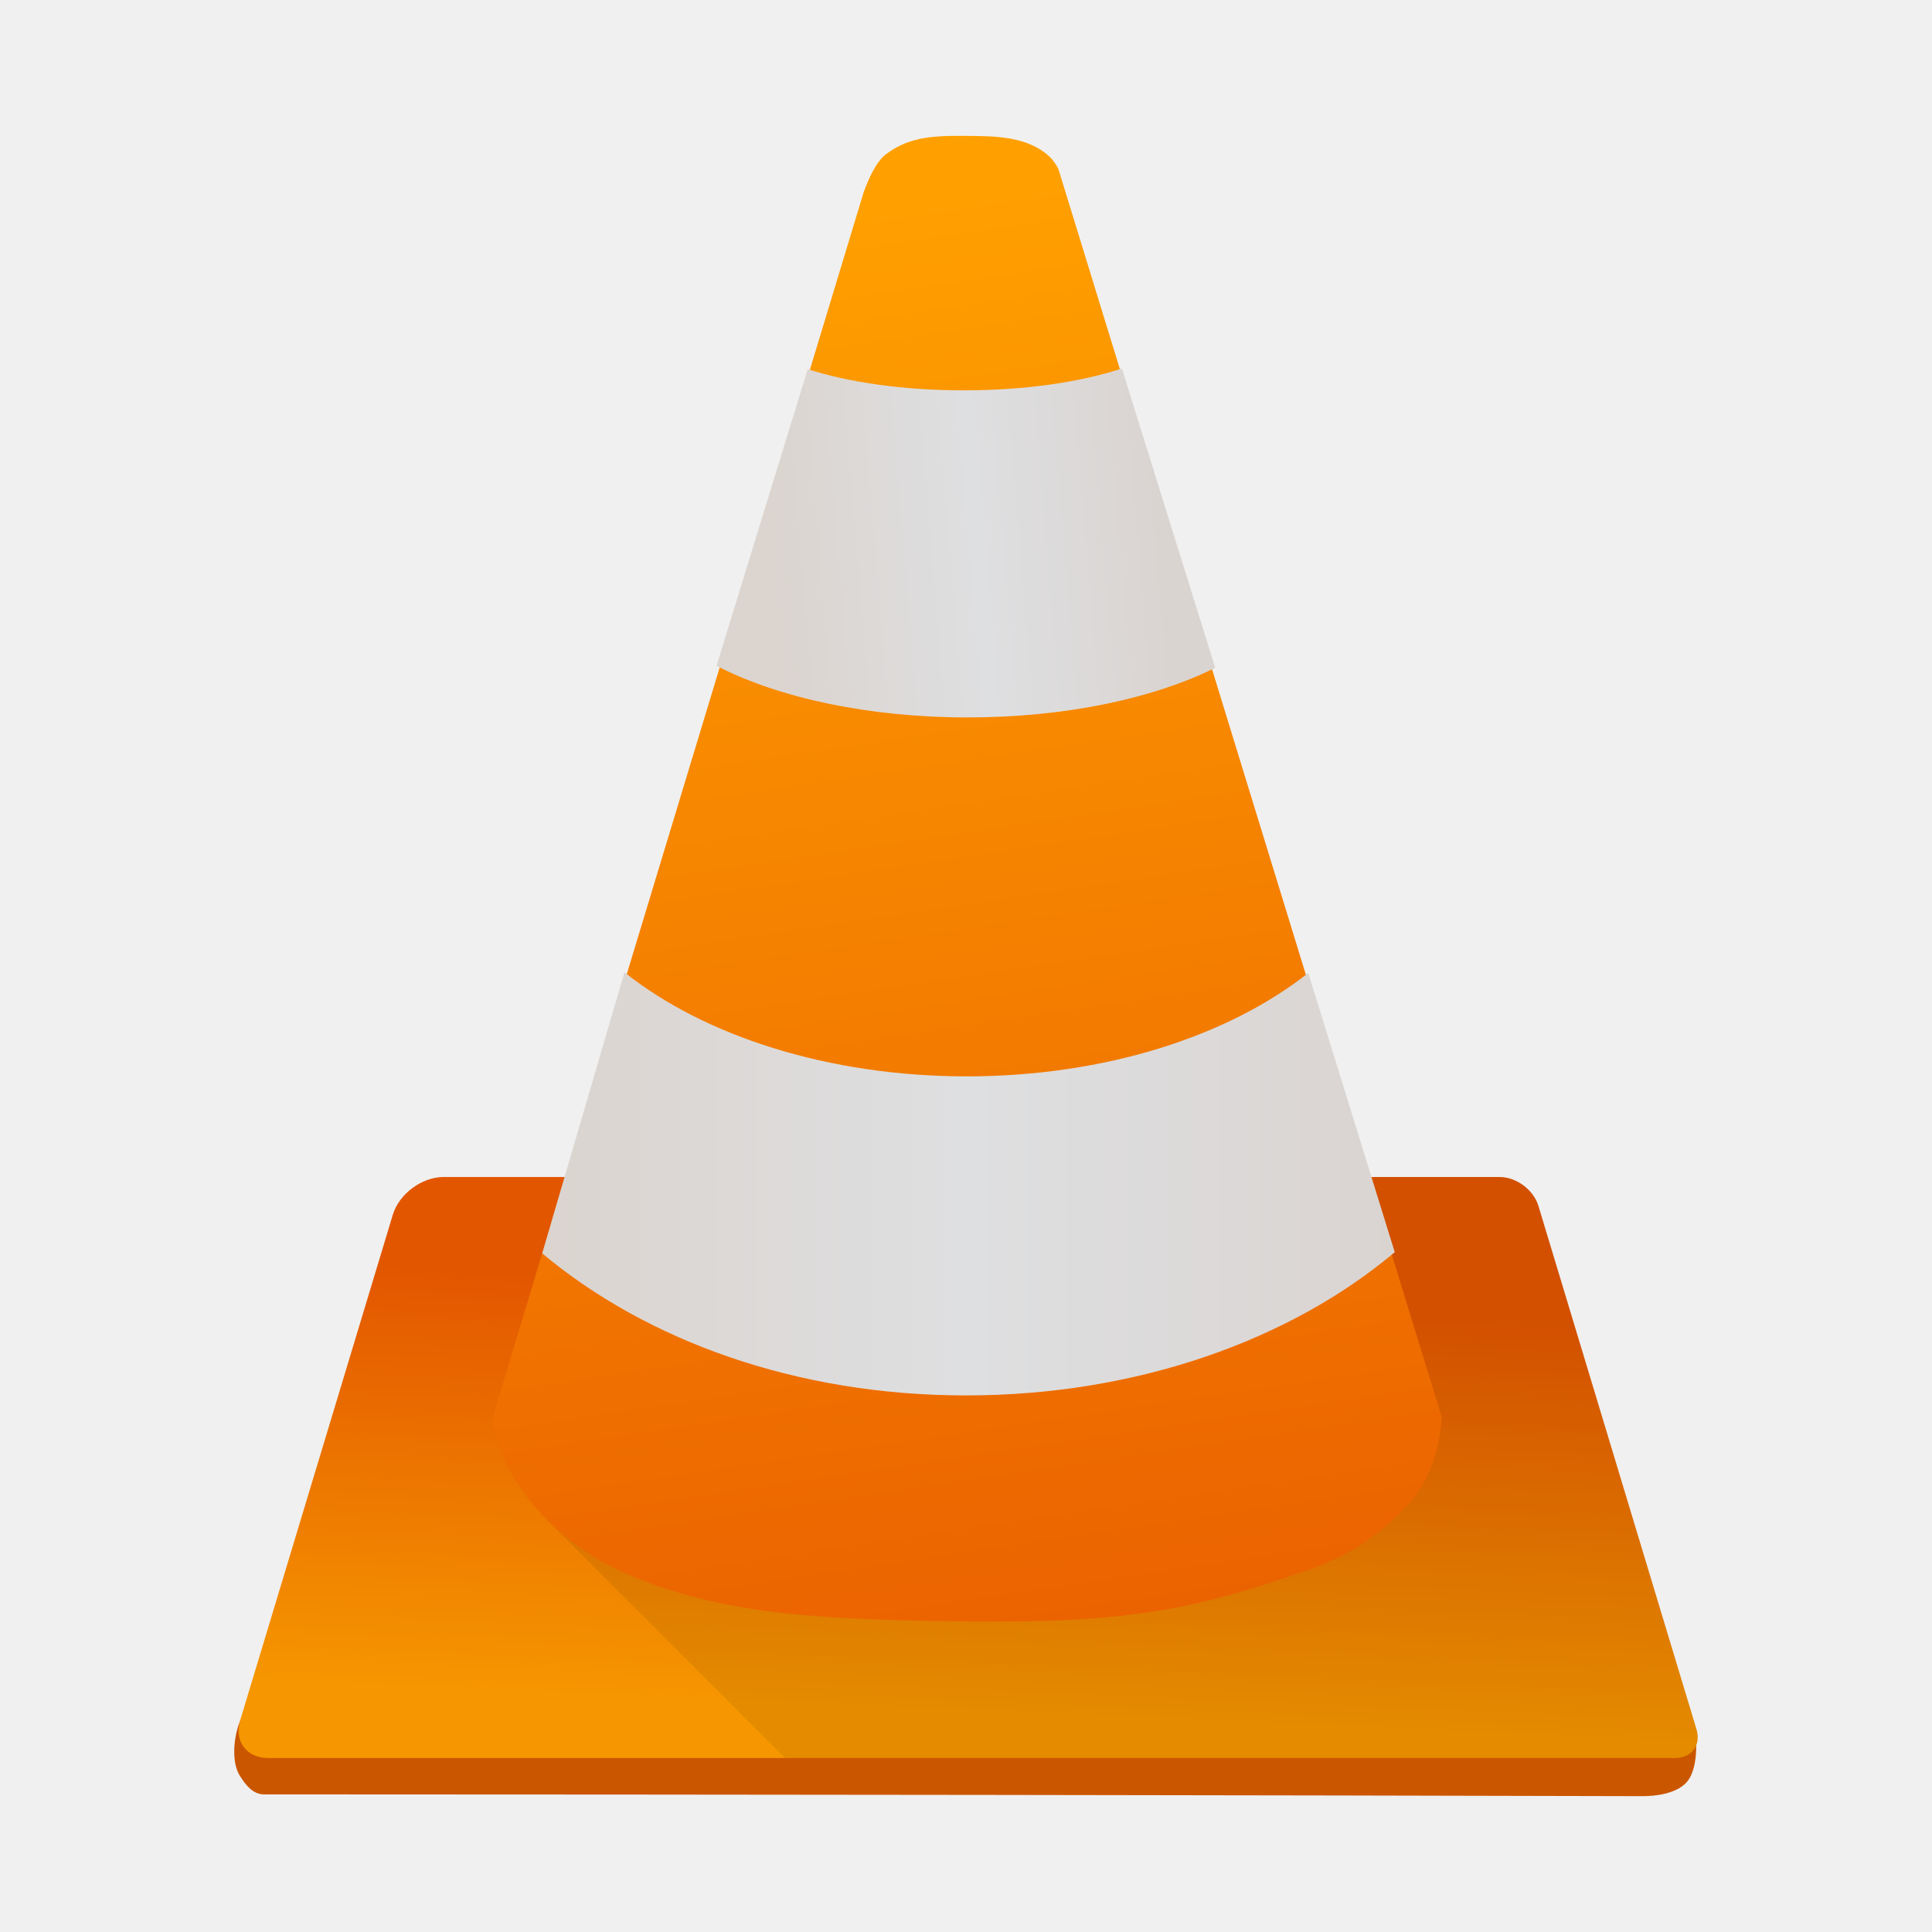
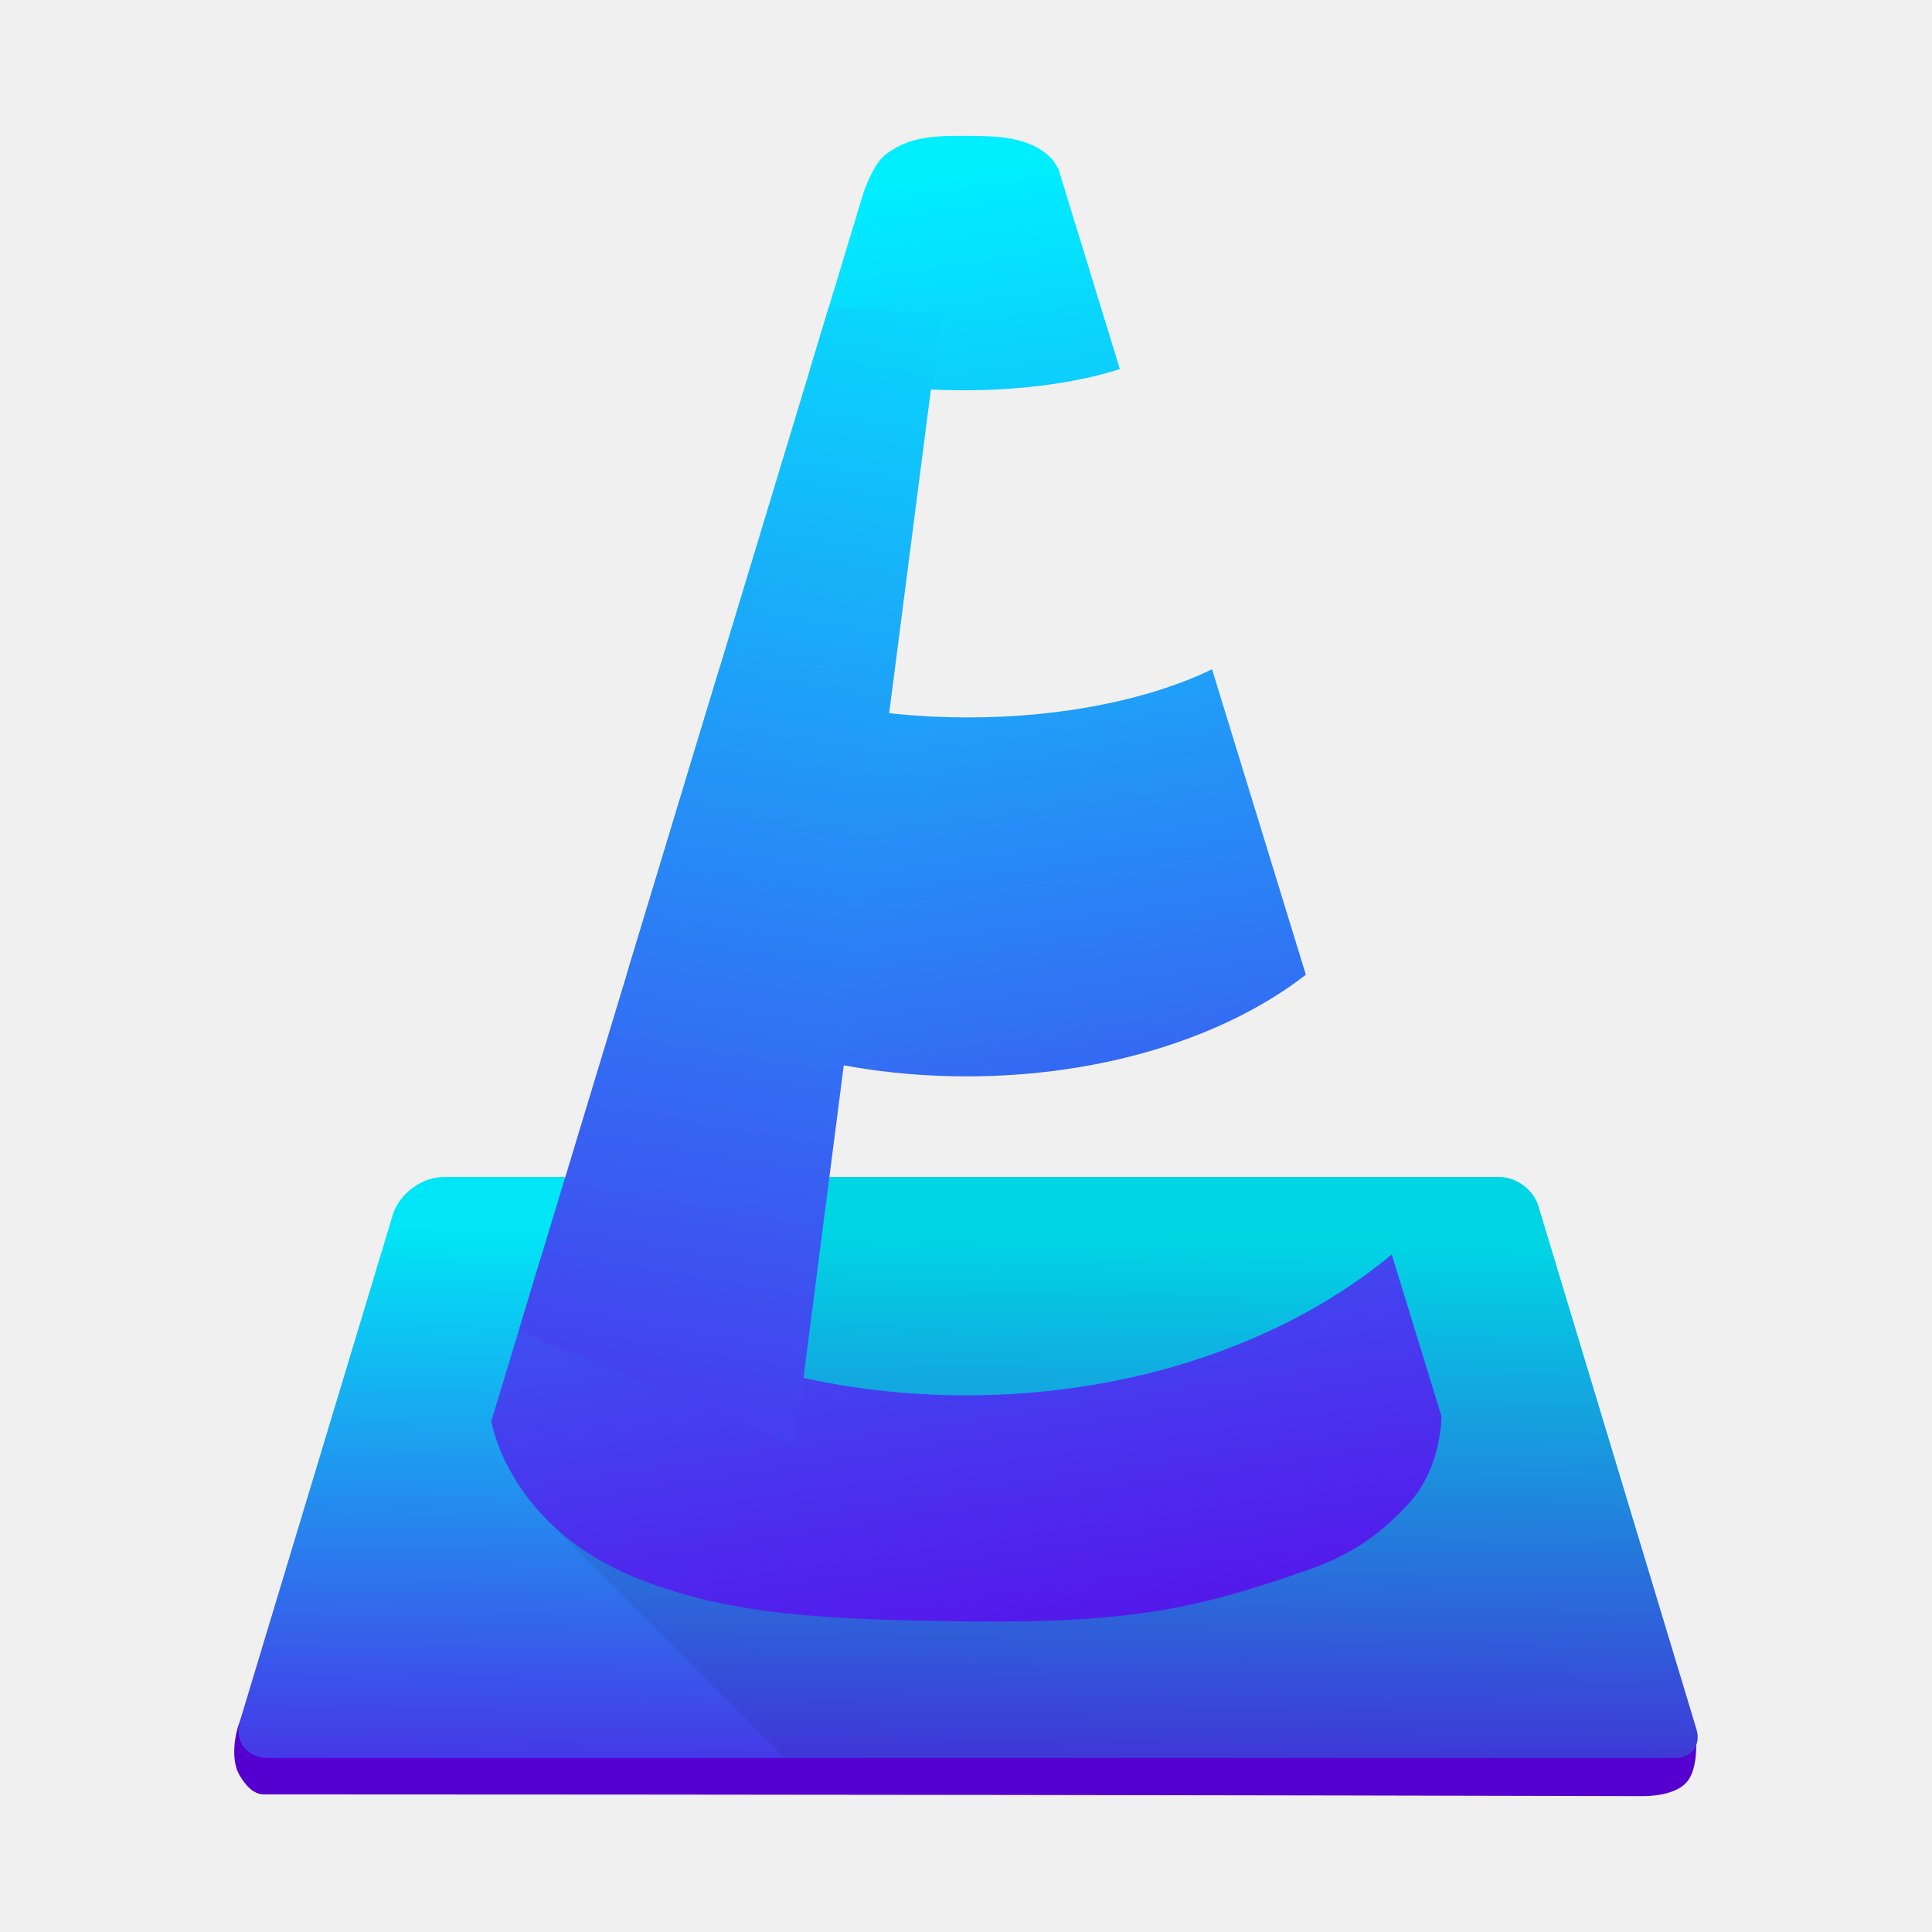
- <svg xmlns="http://www.w3.org/2000/svg" xmlns:xlink="http://www.w3.org/1999/xlink" id="Calculator" width="64" height="64" enable-background="new 0 0 1024 1024" image-rendering="optimizeSpeed" version="1.1" viewBox="0 0 64 64">
-   <defs id="defs12">
-     <linearGradient id="linearGradient874">
-       <stop style="stop-color:#dbd4cf;stop-opacity:1" offset="0" id="stop870" />
-       <stop style="stop-color:#dedfe1;stop-opacity:1" offset="0.502" id="stop878" />
-       <stop style="stop-color:#dad4d1;stop-opacity:1" offset="1" id="stop872" />
+ <svg xmlns="http://www.w3.org/2000/svg" id="Calculator" width="64" height="64" enable-background="new 0 0 1024 1024" image-rendering="optimizeSpeed" version="1.1" viewBox="0 0 64 64">
+   <defs>
+     <linearGradient id="linearGradient1077" x1="413.99" x2="407.69" y1="545.2" y2="502.91" gradientTransform="matrix(1.25 0 0 1.25 -478.71 -622.75)" gradientUnits="userSpaceOnUse">
+       <stop stop-color="#5e00e9" offset="0" />
+       <stop stop-color="#0ef" offset="1" />
    </linearGradient>
-     <linearGradient id="c" x1="520.32" x2="520.32" y1="-19.132" y2="1028.8" gradientTransform="matrix(0.063633,0,0,0.063633,-100.0232,-0.53897)" gradientUnits="userSpaceOnUse">
-       <stop stop-color="#ffbc64" offset="0" id="stop4" />
-       <stop stop-color="#f34f17" offset="1" id="stop6" />
+     <linearGradient id="linearGradient1117" x1="29.309" x2="23.171" y1="10.284" y2="46.567" gradientUnits="userSpaceOnUse">
+       <stop stop-color="#09d6fd" offset="0" />
+       <stop stop-color="#453fef" offset="1" />
    </linearGradient>
-     <filter id="filter827" x="-.058" y="-.062" width="1.116" height="1.124" color-interpolation-filters="sRGB">
-       <feGaussianBlur stdDeviation="0.898" id="feGaussianBlur9" />
-     </filter>
-     <linearGradient id="e" gradientTransform="matrix(0.3145075,0,0,0.320871,16.36046,16.41612)" gradientUnits="userSpaceOnUse" x1="46.226" x2="44.376" y1="82.088" y2="125.316">
-       <stop offset="0" stop-color="#e35600" id="stop16" />
-       <stop offset="1" stop-color="#f69600" id="stop18" />
+     <linearGradient id="linearGradient10706" x1="-4.811" x2="-3.792" y1="148.09" y2="75.777" gradientTransform="matrix(.31451 0 0 .32087 16.36 16.416)" gradientUnits="userSpaceOnUse">
+       <stop stop-color="#5c00e3" offset="0" />
+       <stop stop-color="#00e6f6" offset="1" />
    </linearGradient>
-     <linearGradient id="d" gradientUnits="userSpaceOnUse" x1="413.989" x2="407.691" y1="545.196" y2="502.908" gradientTransform="matrix(1.249999,0,0,1.249999,-478.7141,-622.7468)">
-       <stop offset="0" stop-color="#e95c00" id="stop11" />
-       <stop offset="1" stop-color="#ffa000" id="stop13" />
-     </linearGradient>
-     <linearGradient id="c-3" gradientTransform="matrix(0.08952339,0,0,0.088761,16.22613,16.86381)" gradientUnits="userSpaceOnUse" x1="44.104" x2="278.432" xlink:href="#a" y1="228.6" y2="290.7" />
-     <linearGradient id="a">
-       <stop offset="0" stop-color="#dbd4cf" id="stop2" />
-       <stop offset=".529" stop-color="#dedfe1" id="stop4-6" />
-       <stop offset="1" stop-color="#dad4d1" id="stop6-7" />
-     </linearGradient>
-     <linearGradient id="b" gradientTransform="matrix(0.09007651,0,0,0.088761,16.12849,16.86381)" gradientUnits="userSpaceOnUse" x1="104.886" x2="246.866" xlink:href="#a" y1="12.641" y2="0.951" />
-     <linearGradient xlink:href="#linearGradient874" id="linearGradient876" x1="17.961" y1="39.217" x2="46.203" y2="39.217" gradientUnits="userSpaceOnUse" />
  </defs>
-   <path d="m -37.456,32 c 0,-0.506 -0.013,-1.009 -0.032,-1.499 q -0.509,-11.464 -8.753,-19.717 c -5.857,-5.854 -12.93,-8.785 -21.215,-8.785 -8.282,0 -15.358,2.93 -21.212,8.785 -5.857,5.854 -8.788,12.93 -8.788,21.215 0,8.282 2.93,15.358 8.788,21.212 5.482,5.492 12.049,8.409 19.672,8.756 0.509,0.019 1.018,0.032 1.54,0.032 8.285,0 15.358,-2.933 21.215,-8.788 5.854,-5.854 8.785,-12.93 8.785,-21.212 z" fill="url(#c)" stroke-width="0.998" id="path14" style="fill:url(#c)" />
-   <path d="m -67.514,36.636 c 4.615,0 8.478,-1.568 8.712,-3.615 -0.686,-1.925 -1.435,-4.024 -2.17,-6.087 -0.51,1.472 -3.33,2.509 -6.542,2.509 -3.211,0 -6.031,-1.038 -6.542,-2.509 -0.735,2.063 -1.483,4.162 -2.169,6.087 0.233,2.047 4.096,3.615 8.71,3.615 z m 0,-12.946 c 2.169,0 4.184,-0.672 4.774,-1.714 -0.813,-2.283 -1.511,-4.242 -1.953,-5.478 -0.293,-0.824 -1.622,-1.252 -2.821,-1.252 -1.199,0 -2.528,0.428 -2.822,1.252 -0.441,1.236 -1.139,3.195 -1.953,5.478 0.59,1.043 2.606,1.714 4.774,1.714 z m 16.954,14.853 -7.251,-2.921 0.835,2.33 c -0.042,2.469 -4.835,4.436 -10.538,4.436 -5.702,0 -10.496,-1.968 -10.537,-4.436 l 0.834,-2.33 -7.25,2.921 c -2.033,0.819 -2.118,2.336 -0.189,3.37 l 13.636,7.312 c 1.929,1.034 5.085,1.034 7.013,0 l 13.636,-7.312 c 1.929,-1.034 1.843,-2.551 -0.189,-3.37 z" filter="url(#filter827)" opacity="0.3" stroke-width="6.056" id="path16" />
-   <path d="m -67.514,35.636 c 4.615,0 8.478,-1.568 8.712,-3.615 -0.686,-1.925 -1.435,-4.024 -2.17,-6.087 -0.51,1.472 -3.33,2.509 -6.542,2.509 -3.211,0 -6.031,-1.038 -6.542,-2.509 -0.735,2.063 -1.483,4.162 -2.169,6.087 0.233,2.047 4.096,3.615 8.71,3.615 z m 0,-12.946 c 2.169,0 4.184,-0.672 4.774,-1.714 -0.813,-2.283 -1.511,-4.242 -1.953,-5.478 -0.293,-0.824 -1.622,-1.252 -2.821,-1.252 -1.199,0 -2.528,0.428 -2.822,1.252 -0.441,1.236 -1.139,3.195 -1.953,5.478 0.59,1.043 2.606,1.714 4.774,1.714 z m 16.954,14.853 -7.251,-2.921 0.835,2.33 c -0.042,2.469 -4.835,4.436 -10.538,4.436 -5.702,0 -10.496,-1.968 -10.537,-4.436 l 0.834,-2.33 -7.25,2.921 c -2.033,0.819 -2.118,2.336 -0.189,3.37 l 13.636,7.312 c 1.929,1.034 5.085,1.034 7.013,0 l 13.636,-7.312 c 1.929,-1.034 1.843,-2.551 -0.189,-3.37 z" fill="#ffffff" stroke-width="6.056" id="path18" />
-   <path d="m 8.863,55.692 c 0,0 -0.776,0.838 -0.982,1.517 -0.144,0.475 -0.2,1.183 0.059,1.607 0.19,0.311 0.439,0.625 0.803,0.625 15.831,0.003 33.338,0.026 45.656,0.059 0.417,0.001 1.208,-0.072 1.532,-0.536 0.331,-0.472 0.322,-1.526 0.089,-2.053 -0.245,-0.555 -1.398,-0.803 -1.398,-0.803 L 8.863,55.692 Z" fill="#cb5600" id="path21" style="fill-rule:evenodd;stroke-width:1.25" />
-   <path d="m 14.696,38.99 c -0.723,0 -1.474,0.557 -1.684,1.251 L 7.958,56.982 c -0.21,0.694 0.203,1.254 0.926,1.254 H 55.49 c 0.551,0 0.867,-0.425 0.707,-0.954 L 50.961,39.944 C 50.801,39.415 50.23,38.99 49.679,38.99 Z" fill="url(#e)" id="path23" style="fill:url(#e);fill-rule:evenodd;stroke-width:1.25" />
-   <path d="m 18.726,38.99 -2.449,8.086 c 0,0 0.259,1.687 1.868,3.296 l 7.864,7.864 h 29.482 c 0.551,0 0.868,-0.423 0.708,-0.952 L 50.96,39.944 C 50.8,39.416 50.231,38.99 49.68,38.99 Z" fill-opacity="0.078" id="path25" style="fill-rule:evenodd;stroke-width:1.25" />
-   <path d="m 31.966,4.501 c -1.202,-0.013 -1.909,0.077 -2.618,0.61 -0.324,0.243 -0.579,0.821 -0.732,1.237 L 16.277,47.076 c 0,0 0.543,3.523 4.909,5.24 3.022,1.188 6.142,1.346 10.996,1.398 5.406,0.058 7.608,-0.473 11.142,-1.705 1.663,-0.58 2.525,-1.335 3.314,-2.172 1.141,-1.21 1.11,-2.93 1.11,-2.93 L 35.059,5.591 C 34.973,5.435 34.879,5.296 34.778,5.2 34.025,4.486 32.882,4.51 31.966,4.501 Z" fill="url(#d)" id="path27" style="fill:url(#d);fill-rule:evenodd;stroke-width:1.25" />
-   <path d="m 37.164,12.207 c -1.351,0.447 -3.197,0.724 -5.236,0.724 -2.005,0 -3.826,-0.268 -5.171,-0.702 l -3.02,9.828 c 2.03,1.047 5.003,1.709 8.318,1.709 3.249,0 6.173,-0.634 8.2,-1.645 z" fill="url(#b)" id="path31" style="fill:url(#b);fill-rule:evenodd;stroke-width:1.25" />
-   <path id="rect862" style="fill:url(#linearGradient876);stroke-width:3;stroke-linecap:round;stroke-linejoin:round;paint-order:stroke fill markers;fill-opacity:1" d="M 20.686 32.209 L 17.961 41.52 C 21.412 44.403 26.356 46.225 32 46.225 C 37.67 46.225 42.752 44.386 46.203 41.48 L 43.338 32.23 C 40.701 34.317 36.612 35.656 32.023 35.656 C 27.419 35.656 23.322 34.307 20.686 32.209 z " />
+   <g fill-rule="evenodd" stroke-width="1.25">
+     <path d="m8.863 55.692s-0.776 0.838-0.982 1.517c-0.144 0.475-0.2 1.183 0.059 1.607 0.19 0.311 0.439 0.625 0.803 0.625 15.831 0.003 33.338 0.026 45.656 0.059 0.417 0.001 1.208-0.072 1.532-0.536 0.331-0.472 0.322-1.526 0.089-2.053-0.245-0.555-1.398-0.803-1.398-0.803l-45.76-0.417z" fill="#5500d1" />
+     <path d="m14.696 38.99c-0.723 0-1.474 0.557-1.684 1.251l-5.054 16.74c-0.21 0.694 0.203 1.254 0.926 1.254h46.605c0.551 0 0.867-0.425 0.707-0.954l-5.237-17.338c-0.16-0.529-0.73-0.954-1.282-0.954z" fill="url(#linearGradient10706)" />
+     <path d="m18.726 38.99-2.449 8.086s0.259 1.687 1.868 3.296l7.864 7.864h29.482c0.551 0 0.868-0.423 0.708-0.952l-5.239-17.339c-0.16-0.529-0.728-0.955-1.279-0.955z" fill-opacity=".078" />
+     <path d="m31.965 4.502c-1.202-0.013-1.908 0.076-2.617 0.609-0.324 0.243-0.58 0.82-0.732 1.236l-1.787 5.9c1.338 0.421 3.128 0.682 5.1 0.682 2.006 0 3.823-0.269 5.168-0.703l-2.037-6.635c-0.086-0.156-0.179-0.297-0.279-0.393-0.754-0.715-1.898-0.688-2.814-0.697zm-8.123 17.605-3.078 10.16c2.639 2.064 6.7 3.389 11.26 3.389 4.544 0 8.595-1.316 11.234-3.367l-3.107-10.119c-2.023 0.982-4.901 1.596-8.096 1.596-3.259 0-6.186-0.642-8.213-1.658zm-5.881 19.412-1.684 5.557s0.542 3.521 4.908 5.238c3.022 1.188 6.142 1.347 10.996 1.398 5.406 0.058 7.609-0.472 11.143-1.705 1.663-0.58 2.526-1.335 3.314-2.172 1.141-1.21 1.109-2.93 1.109-2.93l-1.643-5.348c-3.449 2.86-8.488 4.666-14.105 4.666-5.644 0-10.588-1.822-14.039-4.705z" fill="url(#linearGradient1077)" />
+   </g>
+   <path d="m27.457 10.172-10.272 33.908 9.143 3.8 4.832-37.482z" fill="url(#linearGradient1117)" />
</svg>
